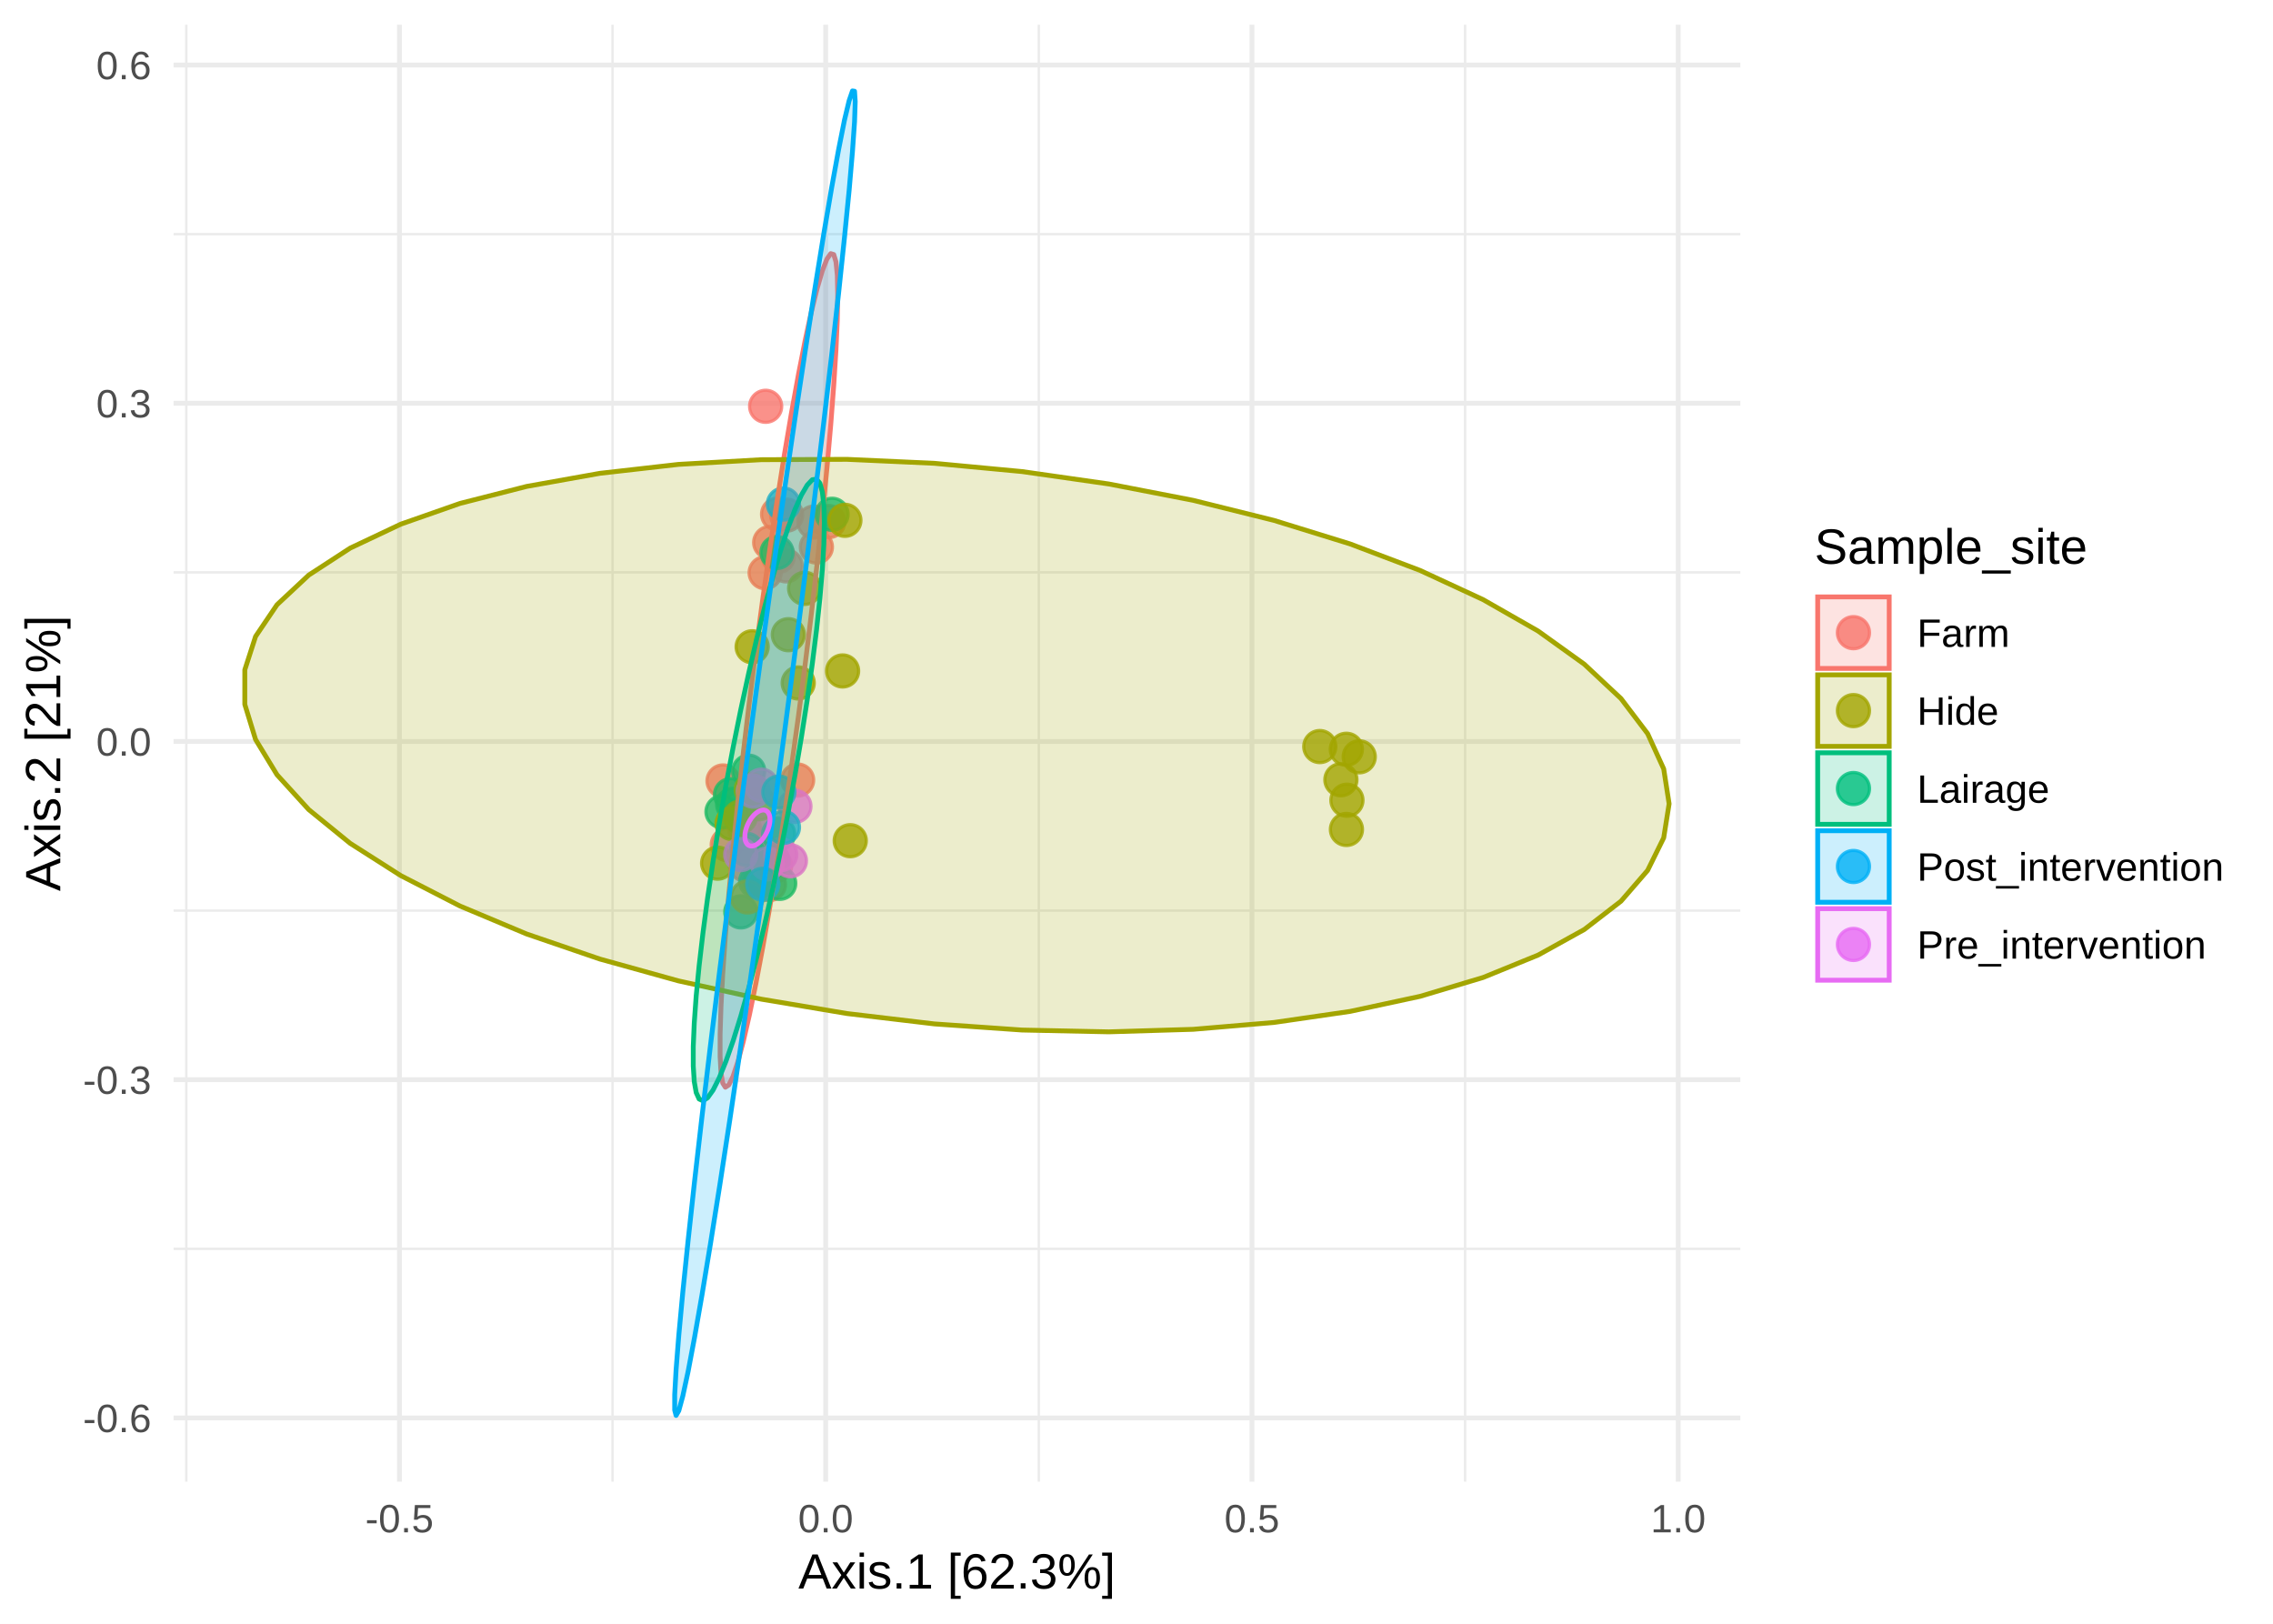
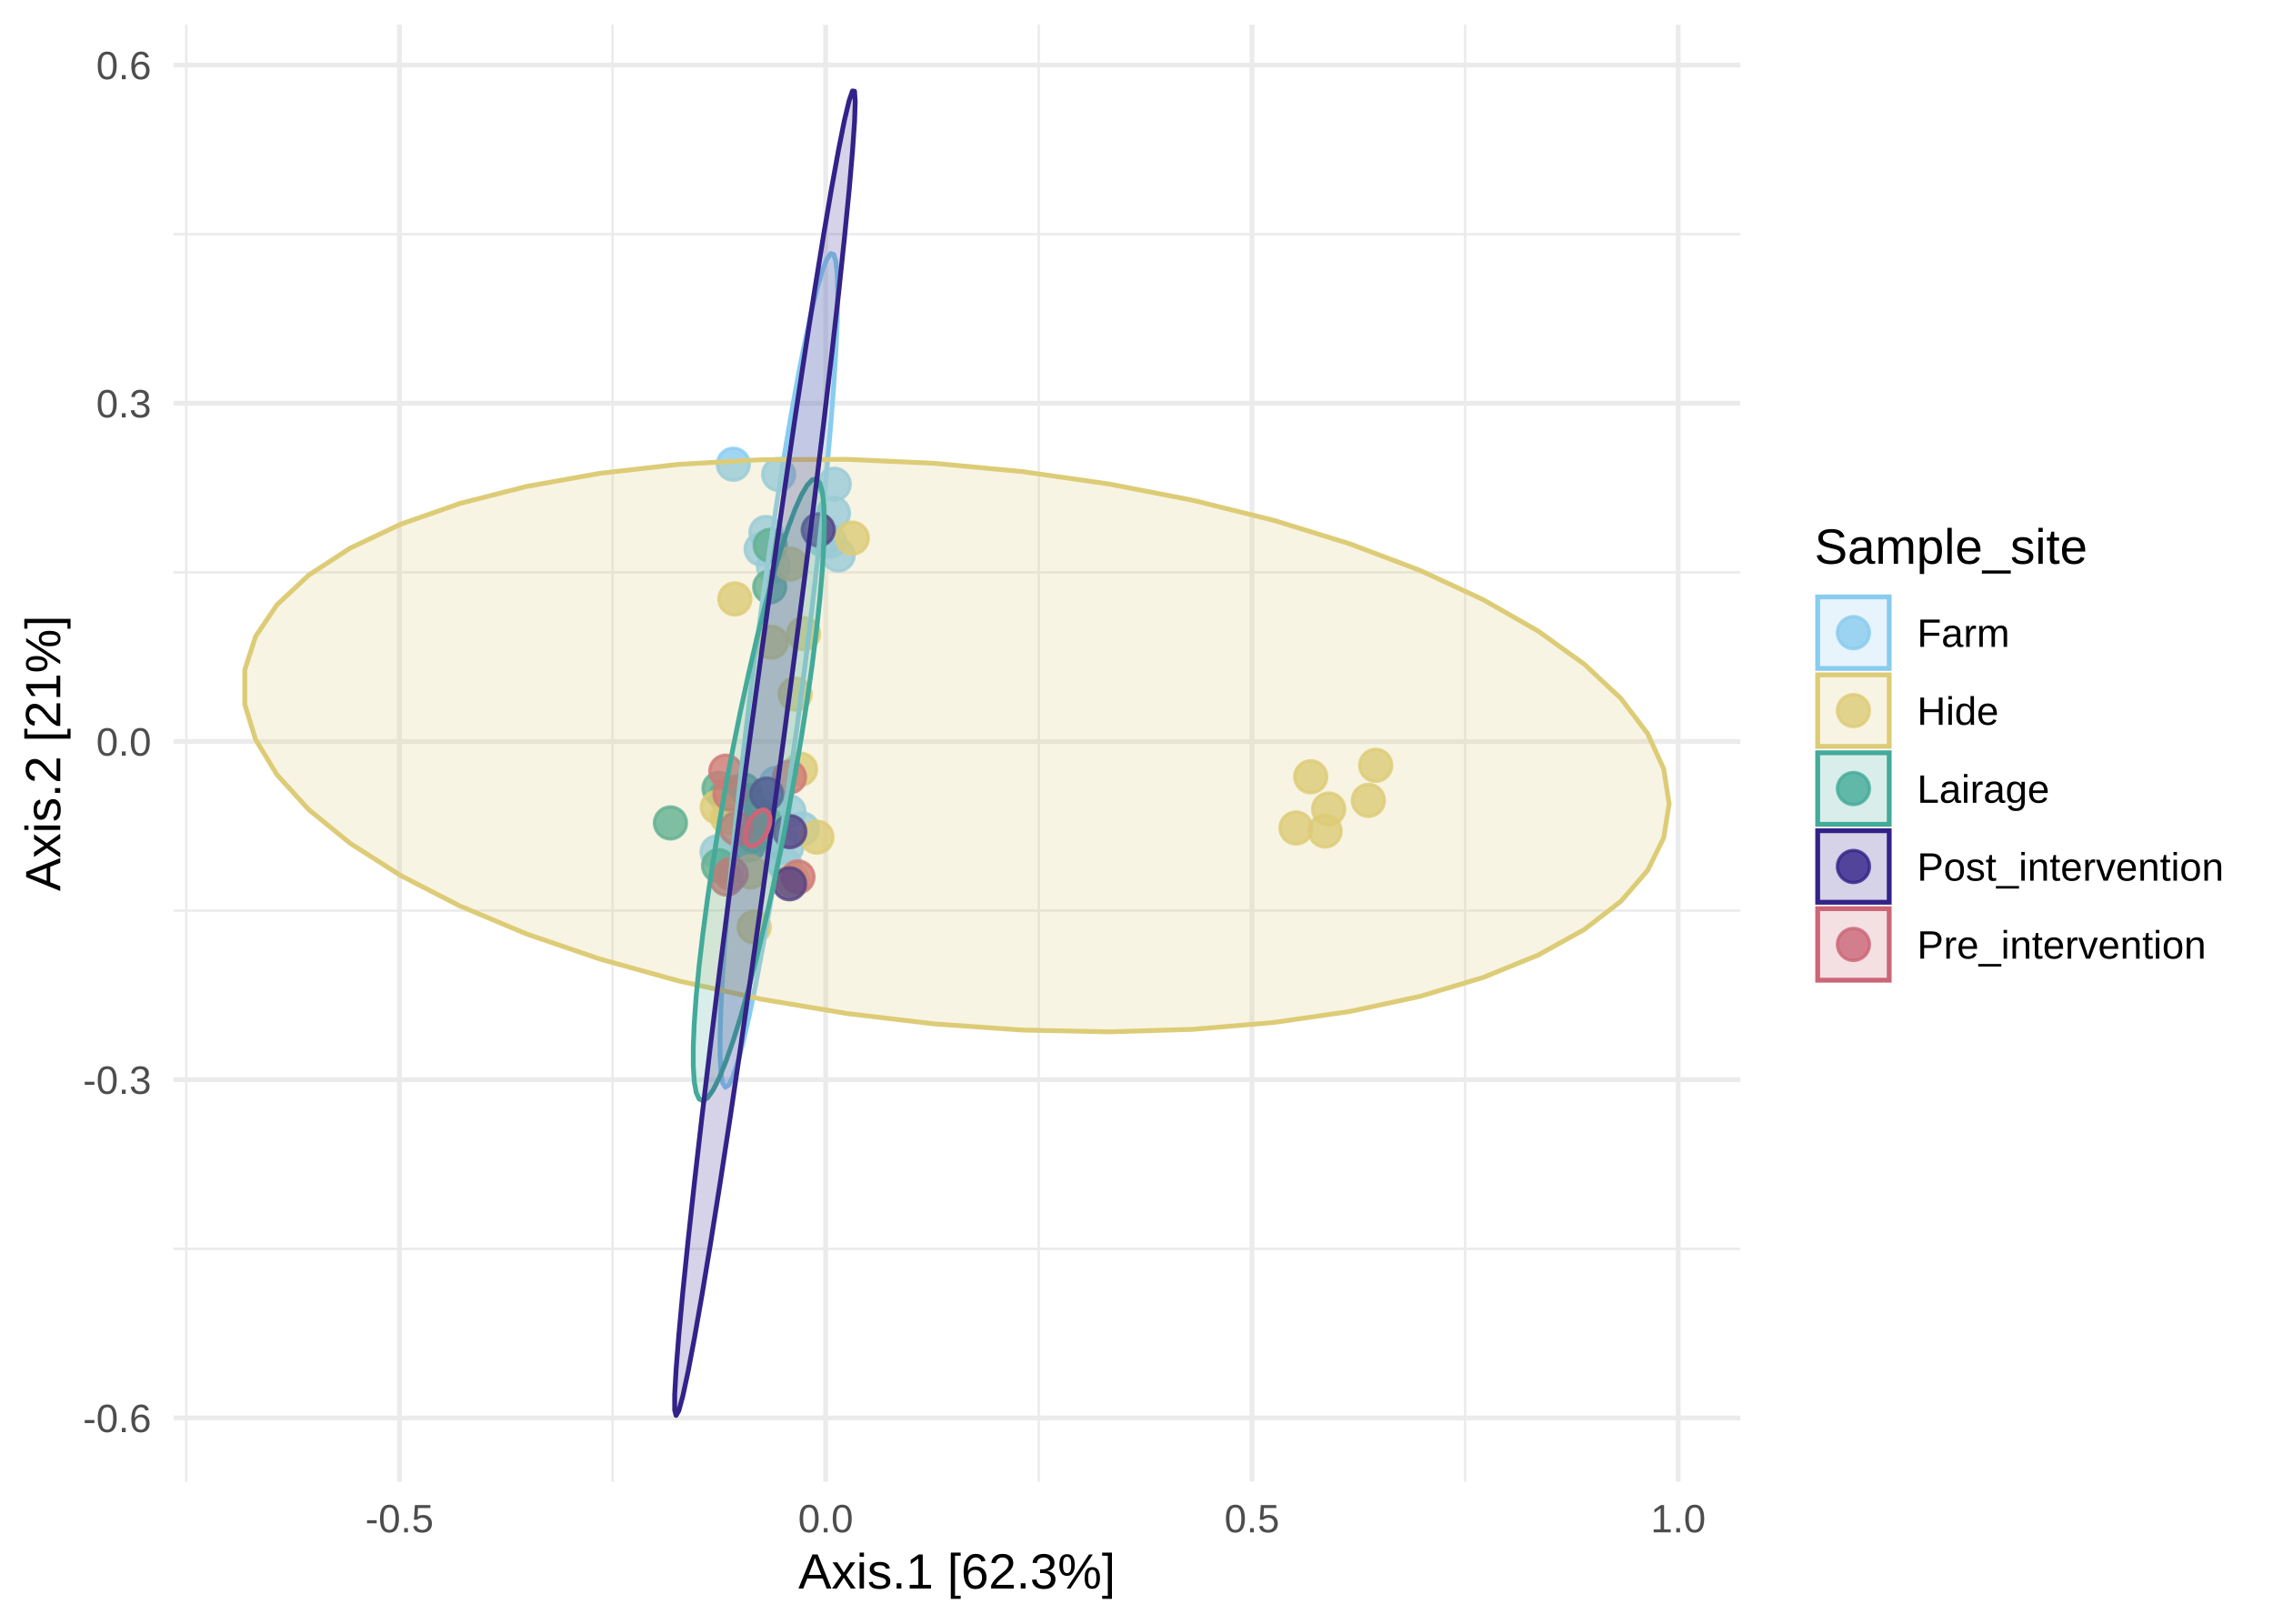
<svg xmlns="http://www.w3.org/2000/svg" width="504.00pt" height="360.00pt" viewBox="0 0 504.00 360.00">
  <g class="svglite">
    <defs>
      <style type="text/css">
    .svglite line, .svglite polyline, .svglite polygon, .svglite path, .svglite rect, .svglite circle {
      fill: none;
      stroke: #000000;
      stroke-linecap: round;
      stroke-linejoin: round;
      stroke-miterlimit: 10.00;
    }
    .svglite text {
      white-space: pre;
    }
    .svglite g.glyphgroup path {
      fill: inherit;
      stroke: none;
    }
  </style>
    </defs>
    <rect width="100%" height="100%" style="stroke: none; fill: #FFFFFF;" />
    <defs>
      <clipPath id="cpMC4wMHw1MDQuMDB8MC4wMHwzNjAuMDA=">
        <rect x="0.00" y="0.00" width="504.00" height="360.00" />
      </clipPath>
    </defs>
    <g clip-path="url(#cpMC4wMHw1MDQuMDB8MC4wMHwzNjAuMDA=)">
      <rect x="0.00" y="0.00" width="504.00" height="360.00" style="stroke-width: 1.07; stroke: none; fill: #FFFFFF;" />
    </g>
    <defs>
      <clipPath id="cpMzguNDl8Mzg1Ljg5fDUuNDh8MzI4LjUw">
        <rect x="38.49" y="5.48" width="347.40" height="323.02" />
      </clipPath>
    </defs>
    <g clip-path="url(#cpMzguNDl8Mzg1Ljg5fDUuNDh8MzI4LjUw)">
      <polyline points="38.49,276.88 385.89,276.88 " style="stroke-width: 0.53; stroke: #EBEBEB; stroke-linecap: butt;" />
      <polyline points="38.49,201.89 385.89,201.89 " style="stroke-width: 0.53; stroke: #EBEBEB; stroke-linecap: butt;" />
      <polyline points="38.49,126.90 385.89,126.90 " style="stroke-width: 0.53; stroke: #EBEBEB; stroke-linecap: butt;" />
      <polyline points="38.49,51.91 385.89,51.91 " style="stroke-width: 0.53; stroke: #EBEBEB; stroke-linecap: butt;" />
      <polyline points="41.31,328.50 41.31,5.48 " style="stroke-width: 0.53; stroke: #EBEBEB; stroke-linecap: butt;" />
      <polyline points="135.82,328.50 135.82,5.48 " style="stroke-width: 0.53; stroke: #EBEBEB; stroke-linecap: butt;" />
      <polyline points="230.34,328.50 230.34,5.48 " style="stroke-width: 0.53; stroke: #EBEBEB; stroke-linecap: butt;" />
      <polyline points="324.86,328.50 324.86,5.48 " style="stroke-width: 0.53; stroke: #EBEBEB; stroke-linecap: butt;" />
      <polyline points="38.49,314.37 385.89,314.37 " style="stroke-width: 1.07; stroke: #EBEBEB; stroke-linecap: butt;" />
      <polyline points="38.49,239.38 385.89,239.38 " style="stroke-width: 1.07; stroke: #EBEBEB; stroke-linecap: butt;" />
      <polyline points="38.49,164.39 385.89,164.39 " style="stroke-width: 1.07; stroke: #EBEBEB; stroke-linecap: butt;" />
      <polyline points="38.49,89.40 385.89,89.40 " style="stroke-width: 1.07; stroke: #EBEBEB; stroke-linecap: butt;" />
      <polyline points="38.49,14.42 385.89,14.42 " style="stroke-width: 1.07; stroke: #EBEBEB; stroke-linecap: butt;" />
      <polyline points="88.57,328.50 88.57,5.48 " style="stroke-width: 1.07; stroke: #EBEBEB; stroke-linecap: butt;" />
      <polyline points="183.08,328.50 183.08,5.48 " style="stroke-width: 1.07; stroke: #EBEBEB; stroke-linecap: butt;" />
      <polyline points="277.60,328.50 277.60,5.48 " style="stroke-width: 1.07; stroke: #EBEBEB; stroke-linecap: butt;" />
      <polyline points="372.11,328.50 372.11,5.48 " style="stroke-width: 1.07; stroke: #EBEBEB; stroke-linecap: butt;" />
-       <circle cx="174.43" cy="114.21" r="3.56" style="stroke-width: 0.71; stroke: #F8766D; stroke-opacity: 0.80; fill: #F8766D; fill-opacity: 0.80;" />
-       <circle cx="176.86" cy="172.95" r="3.56" style="stroke-width: 0.71; stroke: #F8766D; stroke-opacity: 0.80; fill: #F8766D; fill-opacity: 0.80;" />
-       <circle cx="165.08" cy="183.69" r="3.56" style="stroke-width: 0.71; stroke: #F8766D; stroke-opacity: 0.80; fill: #F8766D; fill-opacity: 0.80;" />
-       <circle cx="160.32" cy="173.15" r="3.56" style="stroke-width: 0.71; stroke: #F8766D; stroke-opacity: 0.80; fill: #F8766D; fill-opacity: 0.80;" />
-       <circle cx="170.09" cy="190.52" r="3.56" style="stroke-width: 0.71; stroke: #F8766D; stroke-opacity: 0.80; fill: #F8766D; fill-opacity: 0.80;" />
-       <circle cx="167.70" cy="182.89" r="3.56" style="stroke-width: 0.71; stroke: #F8766D; stroke-opacity: 0.80; fill: #F8766D; fill-opacity: 0.80;" />
-       <circle cx="174.32" cy="125.46" r="3.56" style="stroke-width: 0.71; stroke: #F8766D; stroke-opacity: 0.80; fill: #F8766D; fill-opacity: 0.80;" />
-       <circle cx="165.29" cy="191.82" r="3.56" style="stroke-width: 0.71; stroke: #F8766D; stroke-opacity: 0.80; fill: #F8766D; fill-opacity: 0.80;" />
-       <circle cx="161.26" cy="187.27" r="3.56" style="stroke-width: 0.71; stroke: #F8766D; stroke-opacity: 0.80; fill: #F8766D; fill-opacity: 0.80;" />
-       <circle cx="171.97" cy="191.94" r="3.56" style="stroke-width: 0.71; stroke: #F8766D; stroke-opacity: 0.80; fill: #F8766D; fill-opacity: 0.80;" />
-       <circle cx="183.79" cy="115.64" r="3.56" style="stroke-width: 0.71; stroke: #F8766D; stroke-opacity: 0.80; fill: #F8766D; fill-opacity: 0.80;" />
-       <circle cx="169.77" cy="90.08" r="3.56" style="stroke-width: 0.71; stroke: #F8766D; stroke-opacity: 0.80; fill: #F8766D; fill-opacity: 0.80;" />
-       <circle cx="172.57" cy="123.37" r="3.56" style="stroke-width: 0.71; stroke: #F8766D; stroke-opacity: 0.80; fill: #F8766D; fill-opacity: 0.80;" />
-       <circle cx="181.02" cy="121.28" r="3.56" style="stroke-width: 0.71; stroke: #F8766D; stroke-opacity: 0.80; fill: #F8766D; fill-opacity: 0.80;" />
-       <circle cx="170.67" cy="120.28" r="3.56" style="stroke-width: 0.71; stroke: #F8766D; stroke-opacity: 0.80; fill: #F8766D; fill-opacity: 0.80;" />
-       <circle cx="172.42" cy="114.00" r="3.56" style="stroke-width: 0.71; stroke: #F8766D; stroke-opacity: 0.80; fill: #F8766D; fill-opacity: 0.80;" />
-       <circle cx="169.66" cy="126.98" r="3.56" style="stroke-width: 0.71; stroke: #F8766D; stroke-opacity: 0.80; fill: #F8766D; fill-opacity: 0.80;" />
-       <circle cx="180.47" cy="115.75" r="3.56" style="stroke-width: 0.71; stroke: #F8766D; stroke-opacity: 0.80; fill: #F8766D; fill-opacity: 0.80;" />
-       <circle cx="170.61" cy="196.12" r="3.56" style="stroke-width: 0.71; stroke: #F8766D; stroke-opacity: 0.80; fill: #F8766D; fill-opacity: 0.80;" />
-       <circle cx="172.29" cy="122.49" r="3.56" style="stroke-width: 0.71; stroke: #00BF7D; stroke-opacity: 0.80; fill: #00BF7D; fill-opacity: 0.80;" />
-       <circle cx="171.47" cy="190.86" r="3.56" style="stroke-width: 0.71; stroke: #00BF7D; stroke-opacity: 0.80; fill: #00BF7D; fill-opacity: 0.80;" />
-       <circle cx="172.65" cy="184.90" r="3.56" style="stroke-width: 0.71; stroke: #00BF7D; stroke-opacity: 0.80; fill: #00BF7D; fill-opacity: 0.80;" />
-       <circle cx="160.09" cy="179.98" r="3.56" style="stroke-width: 0.71; stroke: #00BF7D; stroke-opacity: 0.80; fill: #00BF7D; fill-opacity: 0.80;" />
-       <circle cx="164.27" cy="202.18" r="3.56" style="stroke-width: 0.71; stroke: #00BF7D; stroke-opacity: 0.80; fill: #00BF7D; fill-opacity: 0.80;" />
-       <circle cx="165.54" cy="188.31" r="3.56" style="stroke-width: 0.71; stroke: #00BF7D; stroke-opacity: 0.80; fill: #00BF7D; fill-opacity: 0.80;" />
-       <circle cx="172.89" cy="195.85" r="3.56" style="stroke-width: 0.71; stroke: #00BF7D; stroke-opacity: 0.80; fill: #00BF7D; fill-opacity: 0.80;" />
-       <circle cx="161.98" cy="176.19" r="3.56" style="stroke-width: 0.71; stroke: #00BF7D; stroke-opacity: 0.80; fill: #00BF7D; fill-opacity: 0.80;" />
-       <circle cx="168.32" cy="195.52" r="3.56" style="stroke-width: 0.71; stroke: #00BF7D; stroke-opacity: 0.80; fill: #00BF7D; fill-opacity: 0.80;" />
-       <circle cx="167.56" cy="195.42" r="3.56" style="stroke-width: 0.71; stroke: #00BF7D; stroke-opacity: 0.80; fill: #00BF7D; fill-opacity: 0.80;" />
-       <circle cx="184.50" cy="114.02" r="3.56" style="stroke-width: 0.71; stroke: #00BF7D; stroke-opacity: 0.80; fill: #00BF7D; fill-opacity: 0.80;" />
-       <circle cx="166.01" cy="170.98" r="3.56" style="stroke-width: 0.71; stroke: #00BF7D; stroke-opacity: 0.80; fill: #00BF7D; fill-opacity: 0.80;" />
-       <circle cx="162.46" cy="178.35" r="3.56" style="stroke-width: 0.71; stroke: #00BF7D; stroke-opacity: 0.80; fill: #00BF7D; fill-opacity: 0.80;" />
-       <circle cx="159.12" cy="191.37" r="3.56" style="stroke-width: 0.71; stroke: #A3A500; stroke-opacity: 0.80; fill: #A3A500; fill-opacity: 0.80;" />
-       <circle cx="188.53" cy="186.39" r="3.56" style="stroke-width: 0.71; stroke: #A3A500; stroke-opacity: 0.80; fill: #A3A500; fill-opacity: 0.80;" />
-       <circle cx="162.32" cy="182.59" r="3.56" style="stroke-width: 0.71; stroke: #A3A500; stroke-opacity: 0.80; fill: #A3A500; fill-opacity: 0.80;" />
-       <circle cx="166.57" cy="175.09" r="3.56" style="stroke-width: 0.71; stroke: #A3A500; stroke-opacity: 0.80; fill: #A3A500; fill-opacity: 0.80;" />
-       <circle cx="165.72" cy="198.86" r="3.56" style="stroke-width: 0.71; stroke: #A3A500; stroke-opacity: 0.80; fill: #A3A500; fill-opacity: 0.80;" />
-       <circle cx="187.34" cy="115.36" r="3.56" style="stroke-width: 0.71; stroke: #A3A500; stroke-opacity: 0.80; fill: #A3A500; fill-opacity: 0.80;" />
-       <circle cx="174.80" cy="140.72" r="3.56" style="stroke-width: 0.71; stroke: #A3A500; stroke-opacity: 0.80; fill: #A3A500; fill-opacity: 0.80;" />
-       <circle cx="178.41" cy="130.45" r="3.56" style="stroke-width: 0.71; stroke: #A3A500; stroke-opacity: 0.80; fill: #A3A500; fill-opacity: 0.80;" />
-       <circle cx="186.83" cy="148.76" r="3.56" style="stroke-width: 0.71; stroke: #A3A500; stroke-opacity: 0.80; fill: #A3A500; fill-opacity: 0.80;" />
-       <circle cx="176.99" cy="151.42" r="3.56" style="stroke-width: 0.71; stroke: #A3A500; stroke-opacity: 0.80; fill: #A3A500; fill-opacity: 0.80;" />
-       <circle cx="297.32" cy="172.88" r="3.56" style="stroke-width: 0.71; stroke: #A3A500; stroke-opacity: 0.80; fill: #A3A500; fill-opacity: 0.80;" />
-       <circle cx="166.78" cy="143.40" r="3.56" style="stroke-width: 0.71; stroke: #A3A500; stroke-opacity: 0.80; fill: #A3A500; fill-opacity: 0.80;" />
-       <circle cx="168.31" cy="178.20" r="3.56" style="stroke-width: 0.71; stroke: #A3A500; stroke-opacity: 0.80; fill: #A3A500; fill-opacity: 0.80;" />
-       <circle cx="298.66" cy="177.42" r="3.56" style="stroke-width: 0.71; stroke: #A3A500; stroke-opacity: 0.80; fill: #A3A500; fill-opacity: 0.80;" />
-       <circle cx="298.55" cy="183.90" r="3.56" style="stroke-width: 0.71; stroke: #A3A500; stroke-opacity: 0.80; fill: #A3A500; fill-opacity: 0.80;" />
-       <circle cx="298.53" cy="166.12" r="3.56" style="stroke-width: 0.71; stroke: #A3A500; stroke-opacity: 0.80; fill: #A3A500; fill-opacity: 0.80;" />
-       <circle cx="301.39" cy="167.79" r="3.56" style="stroke-width: 0.71; stroke: #A3A500; stroke-opacity: 0.80; fill: #A3A500; fill-opacity: 0.80;" />
-       <circle cx="292.64" cy="165.52" r="3.56" style="stroke-width: 0.71; stroke: #A3A500; stroke-opacity: 0.80; fill: #A3A500; fill-opacity: 0.80;" />
-       <circle cx="164.14" cy="181.13" r="3.56" style="stroke-width: 0.71; stroke: #A3A500; stroke-opacity: 0.80; fill: #A3A500; fill-opacity: 0.80;" />
-       <circle cx="176.26" cy="178.77" r="3.56" style="stroke-width: 0.71; stroke: #E76BF3; stroke-opacity: 0.80; fill: #E76BF3; fill-opacity: 0.80;" />
-       <circle cx="175.26" cy="190.85" r="3.56" style="stroke-width: 0.71; stroke: #E76BF3; stroke-opacity: 0.80; fill: #E76BF3; fill-opacity: 0.80;" />
-       <circle cx="167.06" cy="175.41" r="3.56" style="stroke-width: 0.71; stroke: #E76BF3; stroke-opacity: 0.80; fill: #E76BF3; fill-opacity: 0.80;" />
-       <circle cx="164.25" cy="189.46" r="3.56" style="stroke-width: 0.71; stroke: #E76BF3; stroke-opacity: 0.80; fill: #E76BF3; fill-opacity: 0.80;" />
-       <circle cx="173.11" cy="189.49" r="3.56" style="stroke-width: 0.71; stroke: #E76BF3; stroke-opacity: 0.80; fill: #E76BF3; fill-opacity: 0.80;" />
-       <circle cx="170.15" cy="191.53" r="3.56" style="stroke-width: 0.71; stroke: #E76BF3; stroke-opacity: 0.80; fill: #E76BF3; fill-opacity: 0.80;" />
-       <circle cx="168.82" cy="174.08" r="3.56" style="stroke-width: 0.71; stroke: #E76BF3; stroke-opacity: 0.80; fill: #E76BF3; fill-opacity: 0.80;" />
-       <circle cx="172.70" cy="175.61" r="3.56" style="stroke-width: 0.71; stroke: #00B0F6; stroke-opacity: 0.80; fill: #00B0F6; fill-opacity: 0.80;" />
-       <circle cx="173.71" cy="183.43" r="3.56" style="stroke-width: 0.71; stroke: #00B0F6; stroke-opacity: 0.80; fill: #00B0F6; fill-opacity: 0.80;" />
-       <circle cx="173.71" cy="111.75" r="3.56" style="stroke-width: 0.71; stroke: #00B0F6; stroke-opacity: 0.80; fill: #00B0F6; fill-opacity: 0.80;" />
-       <circle cx="169.13" cy="196.06" r="3.56" style="stroke-width: 0.71; stroke: #00B0F6; stroke-opacity: 0.80; fill: #00B0F6; fill-opacity: 0.80;" />
-       <polygon points="185.75,65.31 185.66,61.01 185.36,58.03 184.87,56.43 184.20,56.23 183.36,57.43 182.35,60.01 181.19,63.93 179.91,69.14 178.52,75.55 177.04,83.06 175.49,91.58 173.90,100.95 172.30,111.05 170.70,121.72 169.13,132.80 167.61,144.11 166.17,155.49 164.83,166.77 163.61,177.78 162.53,188.34 161.60,198.30 160.84,207.50 160.26,215.81 159.87,223.11 159.67,229.27 159.67,234.21 159.87,237.86 160.26,240.15 160.84,241.05 161.60,240.55 162.53,238.66 163.61,235.40 164.83,230.83 166.17,225.01 167.61,218.03 169.13,210.00 170.70,201.04 172.30,191.29 173.90,180.88 175.49,169.99 177.04,158.77 178.52,147.40 179.91,136.05 181.19,124.89 182.35,114.09 183.36,103.81 184.20,94.21 184.87,85.43 185.36,77.61 185.66,70.87 185.75,65.31 " style="stroke-width: 1.07; stroke: #F8766D; stroke-linecap: butt; fill: #F8766D; fill-opacity: 0.20;" />
-       <polygon points="370.10,178.21 368.90,170.47 365.33,162.65 359.43,154.88 351.29,147.26 341.05,139.91 328.85,132.94 314.88,126.47 299.35,120.59 282.49,115.38 264.57,110.93 245.85,107.30 226.62,104.55 207.17,102.72 187.79,101.84 168.78,101.92 150.43,102.96 133.01,104.94 116.79,107.84 102.01,111.61 88.90,116.20 77.65,121.52 68.45,127.51 61.42,134.08 56.67,141.11 54.28,148.51 54.28,156.17 56.67,163.96 61.42,171.77 68.45,179.49 77.65,186.98 88.90,194.15 102.01,200.88 116.79,207.08 133.01,212.63 150.43,217.47 168.78,221.52 187.79,224.71 207.17,227.01 226.62,228.37 245.85,228.77 264.57,228.21 282.49,226.69 299.35,224.24 314.88,220.90 328.85,216.72 341.05,211.75 351.29,206.08 359.43,199.80 365.33,192.98 368.90,185.75 370.10,178.21 " style="stroke-width: 1.07; stroke: #A3A500; stroke-linecap: butt; fill: #A3A500; fill-opacity: 0.20;" />
-       <polygon points="182.78,115.90 182.67,112.01 182.34,109.07 181.80,107.13 181.05,106.23 180.11,106.36 178.99,107.55 177.70,109.75 176.27,112.95 174.72,117.08 173.07,122.10 171.35,127.92 169.58,134.46 167.79,141.61 166.01,149.27 164.26,157.32 162.57,165.64 160.96,174.11 159.47,182.59 158.11,190.95 156.90,199.08 155.87,206.84 155.02,214.12 154.37,220.81 153.94,226.81 153.72,232.03 153.72,236.38 153.94,239.80 154.37,242.24 155.02,243.66 155.87,244.05 156.90,243.39 158.11,241.69 159.47,238.99 160.96,235.31 162.57,230.73 164.26,225.30 166.01,219.11 167.79,212.25 169.58,204.83 171.35,196.96 173.07,188.76 174.72,180.35 176.27,171.86 177.70,163.42 178.99,155.16 180.11,147.20 181.05,139.66 181.80,132.66 182.34,126.31 182.67,120.69 182.78,115.90 " style="stroke-width: 1.07; stroke: #00BF7D; stroke-linecap: butt; fill: #00BF7D; fill-opacity: 0.20;" />
-       <polygon points="189.63,22.52 189.48,20.23 189.02,20.16 188.28,22.32 187.24,26.66 185.95,33.14 184.40,41.64 182.63,52.03 180.66,64.17 178.53,77.87 176.25,92.91 173.88,109.08 171.44,126.12 168.98,143.78 166.52,161.79 164.11,179.87 161.79,197.76 159.58,215.19 157.52,231.87 155.65,247.58 153.99,262.06 152.57,275.09 151.40,286.49 150.51,296.07 149.91,303.70 149.60,309.25 149.60,312.64 149.91,313.82 150.51,312.78 151.40,309.52 152.57,304.10 153.99,296.60 155.65,287.13 157.52,275.84 159.58,262.90 161.79,248.50 164.11,232.87 166.52,216.23 168.98,198.85 171.44,180.98 173.88,162.90 176.25,144.88 178.53,127.19 180.66,110.10 182.63,93.87 184.40,78.75 185.95,64.97 187.24,52.73 188.28,42.22 189.02,33.60 189.48,27.00 189.63,22.52 " style="stroke-width: 1.07; stroke: #00B0F6; stroke-linecap: butt; fill: #00B0F6; fill-opacity: 0.20;" />
-       <polygon points="170.73,181.71 170.71,181.29 170.65,180.90 170.54,180.56 170.40,180.26 170.22,180.01 170.00,179.82 169.76,179.68 169.49,179.60 169.19,179.58 168.87,179.63 168.54,179.73 168.20,179.89 167.86,180.11 167.52,180.38 167.18,180.70 166.86,181.06 166.55,181.46 166.27,181.89 166.01,182.35 165.78,182.83 165.58,183.31 165.42,183.81 165.29,184.29 165.21,184.77 165.17,185.23 165.17,185.67 165.21,186.07 165.29,186.44 165.42,186.76 165.58,187.03 165.78,187.25 166.01,187.42 166.27,187.53 166.55,187.58 166.86,187.56 167.18,187.49 167.52,187.36 167.86,187.17 168.20,186.92 168.54,186.63 168.87,186.29 169.19,185.91 169.49,185.49 169.76,185.04 170.00,184.58 170.22,184.09 170.40,183.60 170.54,183.11 170.65,182.63 170.71,182.16 170.73,181.71 " style="stroke-width: 1.07; stroke: #E76BF3; stroke-linecap: butt; fill: #E76BF3; fill-opacity: 0.20;" />
+       <circle cx="171.48" cy="125.61" r="3.56" style="stroke-width: 0.71; stroke: #88CCEE; stroke-opacity: 0.80; fill: #88CCEE; fill-opacity: 0.80;" />
+       <circle cx="177.93" cy="183.79" r="3.56" style="stroke-width: 0.71; stroke: #88CCEE; stroke-opacity: 0.80; fill: #88CCEE; fill-opacity: 0.80;" />
+       <circle cx="171.83" cy="179.33" r="3.56" style="stroke-width: 0.71; stroke: #88CCEE; stroke-opacity: 0.80; fill: #88CCEE; fill-opacity: 0.80;" />
+       <circle cx="162.13" cy="179.95" r="3.56" style="stroke-width: 0.71; stroke: #88CCEE; stroke-opacity: 0.80; fill: #88CCEE; fill-opacity: 0.80;" />
+       <circle cx="172.12" cy="173.64" r="3.56" style="stroke-width: 0.71; stroke: #88CCEE; stroke-opacity: 0.80; fill: #88CCEE; fill-opacity: 0.80;" />
+       <circle cx="174.94" cy="179.91" r="3.56" style="stroke-width: 0.71; stroke: #88CCEE; stroke-opacity: 0.80; fill: #88CCEE; fill-opacity: 0.80;" />
+       <circle cx="184.00" cy="119.99" r="3.56" style="stroke-width: 0.71; stroke: #88CCEE; stroke-opacity: 0.80; fill: #88CCEE; fill-opacity: 0.80;" />
+       <circle cx="159.00" cy="188.87" r="3.56" style="stroke-width: 0.71; stroke: #88CCEE; stroke-opacity: 0.80; fill: #88CCEE; fill-opacity: 0.80;" />
+       <circle cx="161.27" cy="192.79" r="3.56" style="stroke-width: 0.71; stroke: #88CCEE; stroke-opacity: 0.80; fill: #88CCEE; fill-opacity: 0.80;" />
+       <circle cx="174.03" cy="191.72" r="3.56" style="stroke-width: 0.71; stroke: #88CCEE; stroke-opacity: 0.80; fill: #88CCEE; fill-opacity: 0.80;" />
+       <circle cx="172.66" cy="105.20" r="3.56" style="stroke-width: 0.71; stroke: #88CCEE; stroke-opacity: 0.80; fill: #88CCEE; fill-opacity: 0.80;" />
+       <circle cx="162.60" cy="102.93" r="3.56" style="stroke-width: 0.71; stroke: #88CCEE; stroke-opacity: 0.80; fill: #88CCEE; fill-opacity: 0.80;" />
+       <circle cx="169.83" cy="118.05" r="3.56" style="stroke-width: 0.71; stroke: #88CCEE; stroke-opacity: 0.80; fill: #88CCEE; fill-opacity: 0.80;" />
+       <circle cx="185.86" cy="123.04" r="3.56" style="stroke-width: 0.71; stroke: #88CCEE; stroke-opacity: 0.80; fill: #88CCEE; fill-opacity: 0.80;" />
+       <circle cx="182.36" cy="119.68" r="3.56" style="stroke-width: 0.71; stroke: #88CCEE; stroke-opacity: 0.80; fill: #88CCEE; fill-opacity: 0.80;" />
+       <circle cx="184.81" cy="113.80" r="3.56" style="stroke-width: 0.71; stroke: #88CCEE; stroke-opacity: 0.80; fill: #88CCEE; fill-opacity: 0.80;" />
+       <circle cx="168.76" cy="121.73" r="3.56" style="stroke-width: 0.71; stroke: #88CCEE; stroke-opacity: 0.80; fill: #88CCEE; fill-opacity: 0.80;" />
+       <circle cx="184.98" cy="107.36" r="3.56" style="stroke-width: 0.71; stroke: #88CCEE; stroke-opacity: 0.80; fill: #88CCEE; fill-opacity: 0.80;" />
+       <circle cx="174.45" cy="187.85" r="3.56" style="stroke-width: 0.71; stroke: #88CCEE; stroke-opacity: 0.80; fill: #88CCEE; fill-opacity: 0.80;" />
+       <circle cx="170.67" cy="130.12" r="3.56" style="stroke-width: 0.71; stroke: #44AA99; stroke-opacity: 0.80; fill: #44AA99; fill-opacity: 0.80;" />
+       <circle cx="160.99" cy="176.49" r="3.56" style="stroke-width: 0.71; stroke: #44AA99; stroke-opacity: 0.80; fill: #44AA99; fill-opacity: 0.80;" />
+       <circle cx="166.09" cy="187.33" r="3.56" style="stroke-width: 0.71; stroke: #44AA99; stroke-opacity: 0.80; fill: #44AA99; fill-opacity: 0.80;" />
+       <circle cx="159.32" cy="191.92" r="3.56" style="stroke-width: 0.71; stroke: #44AA99; stroke-opacity: 0.80; fill: #44AA99; fill-opacity: 0.80;" />
+       <circle cx="148.66" cy="182.45" r="3.56" style="stroke-width: 0.71; stroke: #44AA99; stroke-opacity: 0.80; fill: #44AA99; fill-opacity: 0.80;" />
+       <circle cx="164.94" cy="175.15" r="3.56" style="stroke-width: 0.71; stroke: #44AA99; stroke-opacity: 0.80; fill: #44AA99; fill-opacity: 0.80;" />
+       <circle cx="162.31" cy="175.72" r="3.56" style="stroke-width: 0.71; stroke: #44AA99; stroke-opacity: 0.80; fill: #44AA99; fill-opacity: 0.80;" />
+       <circle cx="169.48" cy="182.01" r="3.56" style="stroke-width: 0.71; stroke: #44AA99; stroke-opacity: 0.80; fill: #44AA99; fill-opacity: 0.80;" />
+       <circle cx="168.68" cy="181.03" r="3.56" style="stroke-width: 0.71; stroke: #44AA99; stroke-opacity: 0.80; fill: #44AA99; fill-opacity: 0.80;" />
+       <circle cx="167.18" cy="185.29" r="3.56" style="stroke-width: 0.71; stroke: #44AA99; stroke-opacity: 0.80; fill: #44AA99; fill-opacity: 0.80;" />
+       <circle cx="170.78" cy="120.91" r="3.56" style="stroke-width: 0.71; stroke: #44AA99; stroke-opacity: 0.80; fill: #44AA99; fill-opacity: 0.80;" />
+       <circle cx="165.70" cy="177.46" r="3.56" style="stroke-width: 0.71; stroke: #44AA99; stroke-opacity: 0.80; fill: #44AA99; fill-opacity: 0.80;" />
+       <circle cx="159.43" cy="174.81" r="3.56" style="stroke-width: 0.71; stroke: #44AA99; stroke-opacity: 0.80; fill: #44AA99; fill-opacity: 0.80;" />
+       <circle cx="175.78" cy="195.24" r="3.56" style="stroke-width: 0.71; stroke: #DDCC77; stroke-opacity: 0.80; fill: #DDCC77; fill-opacity: 0.80;" />
+       <circle cx="177.52" cy="170.55" r="3.56" style="stroke-width: 0.71; stroke: #DDCC77; stroke-opacity: 0.80; fill: #DDCC77; fill-opacity: 0.80;" />
+       <circle cx="161.27" cy="181.29" r="3.56" style="stroke-width: 0.71; stroke: #DDCC77; stroke-opacity: 0.80; fill: #DDCC77; fill-opacity: 0.80;" />
+       <circle cx="159.05" cy="178.95" r="3.56" style="stroke-width: 0.71; stroke: #DDCC77; stroke-opacity: 0.80; fill: #DDCC77; fill-opacity: 0.80;" />
+       <circle cx="167.23" cy="205.53" r="3.56" style="stroke-width: 0.71; stroke: #DDCC77; stroke-opacity: 0.80; fill: #DDCC77; fill-opacity: 0.80;" />
+       <circle cx="188.99" cy="119.31" r="3.56" style="stroke-width: 0.71; stroke: #DDCC77; stroke-opacity: 0.80; fill: #DDCC77; fill-opacity: 0.80;" />
+       <circle cx="171.05" cy="142.40" r="3.56" style="stroke-width: 0.71; stroke: #DDCC77; stroke-opacity: 0.80; fill: #DDCC77; fill-opacity: 0.80;" />
+       <circle cx="175.21" cy="125.05" r="3.56" style="stroke-width: 0.71; stroke: #DDCC77; stroke-opacity: 0.80; fill: #DDCC77; fill-opacity: 0.80;" />
+       <circle cx="176.31" cy="153.87" r="3.56" style="stroke-width: 0.71; stroke: #DDCC77; stroke-opacity: 0.80; fill: #DDCC77; fill-opacity: 0.80;" />
+       <circle cx="178.19" cy="140.49" r="3.56" style="stroke-width: 0.71; stroke: #DDCC77; stroke-opacity: 0.80; fill: #DDCC77; fill-opacity: 0.80;" />
+       <circle cx="294.61" cy="179.38" r="3.56" style="stroke-width: 0.71; stroke: #DDCC77; stroke-opacity: 0.80; fill: #DDCC77; fill-opacity: 0.80;" />
+       <circle cx="162.94" cy="132.79" r="3.56" style="stroke-width: 0.71; stroke: #DDCC77; stroke-opacity: 0.80; fill: #DDCC77; fill-opacity: 0.80;" />
+       <circle cx="181.14" cy="185.61" r="3.56" style="stroke-width: 0.71; stroke: #DDCC77; stroke-opacity: 0.80; fill: #DDCC77; fill-opacity: 0.80;" />
+       <circle cx="287.37" cy="183.57" r="3.56" style="stroke-width: 0.71; stroke: #DDCC77; stroke-opacity: 0.80; fill: #DDCC77; fill-opacity: 0.80;" />
+       <circle cx="290.63" cy="172.22" r="3.56" style="stroke-width: 0.71; stroke: #DDCC77; stroke-opacity: 0.80; fill: #DDCC77; fill-opacity: 0.80;" />
+       <circle cx="303.41" cy="177.45" r="3.56" style="stroke-width: 0.71; stroke: #DDCC77; stroke-opacity: 0.80; fill: #DDCC77; fill-opacity: 0.80;" />
+       <circle cx="293.82" cy="184.24" r="3.56" style="stroke-width: 0.71; stroke: #DDCC77; stroke-opacity: 0.80; fill: #DDCC77; fill-opacity: 0.80;" />
+       <circle cx="305.04" cy="169.68" r="3.56" style="stroke-width: 0.71; stroke: #DDCC77; stroke-opacity: 0.80; fill: #DDCC77; fill-opacity: 0.80;" />
+       <circle cx="166.40" cy="193.31" r="3.56" style="stroke-width: 0.71; stroke: #DDCC77; stroke-opacity: 0.80; fill: #DDCC77; fill-opacity: 0.80;" />
+       <circle cx="163.29" cy="183.70" r="3.56" style="stroke-width: 0.71; stroke: #CC6677; stroke-opacity: 0.80; fill: #CC6677; fill-opacity: 0.80;" />
+       <circle cx="176.94" cy="194.42" r="3.56" style="stroke-width: 0.71; stroke: #CC6677; stroke-opacity: 0.80; fill: #CC6677; fill-opacity: 0.80;" />
+       <circle cx="175.07" cy="172.29" r="3.56" style="stroke-width: 0.71; stroke: #CC6677; stroke-opacity: 0.80; fill: #CC6677; fill-opacity: 0.80;" />
+       <circle cx="160.93" cy="170.98" r="3.56" style="stroke-width: 0.71; stroke: #CC6677; stroke-opacity: 0.80; fill: #CC6677; fill-opacity: 0.80;" />
+       <circle cx="162.13" cy="193.78" r="3.56" style="stroke-width: 0.71; stroke: #CC6677; stroke-opacity: 0.80; fill: #CC6677; fill-opacity: 0.80;" />
+       <circle cx="161.12" cy="194.91" r="3.56" style="stroke-width: 0.71; stroke: #CC6677; stroke-opacity: 0.80; fill: #CC6677; fill-opacity: 0.80;" />
+       <circle cx="161.86" cy="176.05" r="3.56" style="stroke-width: 0.71; stroke: #CC6677; stroke-opacity: 0.80; fill: #CC6677; fill-opacity: 0.80;" />
+       <circle cx="170.00" cy="176.06" r="3.56" style="stroke-width: 0.71; stroke: #332288; stroke-opacity: 0.80; fill: #332288; fill-opacity: 0.80;" />
+       <circle cx="175.13" cy="184.38" r="3.56" style="stroke-width: 0.71; stroke: #332288; stroke-opacity: 0.80; fill: #332288; fill-opacity: 0.80;" />
+       <circle cx="181.43" cy="117.48" r="3.56" style="stroke-width: 0.71; stroke: #332288; stroke-opacity: 0.80; fill: #332288; fill-opacity: 0.80;" />
+       <circle cx="175.06" cy="195.94" r="3.56" style="stroke-width: 0.71; stroke: #332288; stroke-opacity: 0.80; fill: #332288; fill-opacity: 0.80;" />
+       <polygon points="185.75,65.31 185.66,61.01 185.36,58.03 184.87,56.43 184.20,56.23 183.36,57.43 182.35,60.01 181.19,63.93 179.91,69.14 178.52,75.55 177.04,83.06 175.49,91.58 173.90,100.95 172.30,111.05 170.70,121.72 169.13,132.80 167.61,144.11 166.17,155.49 164.83,166.77 163.61,177.78 162.53,188.34 161.60,198.30 160.84,207.50 160.26,215.81 159.87,223.11 159.67,229.27 159.67,234.21 159.87,237.86 160.26,240.15 160.84,241.05 161.60,240.55 162.53,238.66 163.61,235.40 164.83,230.83 166.17,225.01 167.61,218.03 169.13,210.00 170.70,201.04 172.30,191.29 173.90,180.88 175.49,169.99 177.04,158.77 178.52,147.40 179.91,136.05 181.19,124.89 182.35,114.09 183.36,103.81 184.20,94.21 184.87,85.43 185.36,77.61 185.66,70.87 185.75,65.31 " style="stroke-width: 1.07; stroke: #88CCEE; stroke-linecap: butt; fill: #88CCEE; fill-opacity: 0.20;" />
+       <polygon points="370.10,178.21 368.90,170.47 365.33,162.65 359.43,154.88 351.29,147.26 341.05,139.91 328.85,132.94 314.88,126.47 299.35,120.59 282.49,115.38 264.57,110.93 245.85,107.30 226.62,104.55 207.17,102.72 187.79,101.84 168.78,101.92 150.43,102.96 133.01,104.94 116.79,107.84 102.01,111.61 88.90,116.20 77.65,121.52 68.45,127.51 61.42,134.08 56.67,141.11 54.28,148.51 54.28,156.17 56.67,163.96 61.42,171.77 68.45,179.49 77.65,186.98 88.90,194.15 102.01,200.88 116.79,207.08 133.01,212.63 150.43,217.47 168.78,221.52 187.79,224.71 207.17,227.01 226.62,228.37 245.85,228.77 264.57,228.21 282.49,226.69 299.35,224.24 314.88,220.90 328.85,216.72 341.05,211.75 351.29,206.08 359.43,199.80 365.33,192.98 368.90,185.75 370.10,178.21 " style="stroke-width: 1.07; stroke: #DDCC77; stroke-linecap: butt; fill: #DDCC77; fill-opacity: 0.20;" />
+       <polygon points="182.78,115.90 182.67,112.01 182.34,109.07 181.80,107.13 181.05,106.23 180.11,106.36 178.99,107.55 177.70,109.75 176.27,112.95 174.72,117.08 173.07,122.10 171.35,127.92 169.58,134.46 167.79,141.61 166.01,149.27 164.26,157.32 162.57,165.64 160.96,174.11 159.47,182.59 158.11,190.95 156.90,199.08 155.87,206.84 155.02,214.12 154.37,220.81 153.94,226.81 153.72,232.03 153.72,236.38 153.94,239.80 154.37,242.24 155.02,243.66 155.87,244.05 156.90,243.39 158.11,241.69 159.47,238.99 160.96,235.31 162.57,230.73 164.26,225.30 166.01,219.11 167.79,212.25 169.58,204.83 171.35,196.96 173.07,188.76 174.72,180.35 176.27,171.86 177.70,163.42 178.99,155.16 180.11,147.20 181.05,139.66 181.80,132.66 182.34,126.31 182.67,120.69 182.78,115.90 " style="stroke-width: 1.07; stroke: #44AA99; stroke-linecap: butt; fill: #44AA99; fill-opacity: 0.20;" />
+       <polygon points="189.63,22.52 189.48,20.23 189.02,20.16 188.28,22.32 187.24,26.66 185.95,33.14 184.40,41.64 182.63,52.03 180.66,64.17 178.53,77.87 176.25,92.91 173.88,109.08 171.44,126.12 168.98,143.78 166.52,161.79 164.11,179.87 161.79,197.76 159.58,215.19 157.52,231.87 155.65,247.58 153.99,262.06 152.57,275.09 151.40,286.49 150.51,296.07 149.91,303.70 149.60,309.25 149.60,312.64 149.91,313.82 150.51,312.78 151.40,309.52 152.57,304.10 153.99,296.60 155.65,287.13 157.52,275.84 159.58,262.90 161.79,248.50 164.11,232.87 166.52,216.23 168.98,198.85 171.44,180.98 173.88,162.90 176.25,144.88 178.53,127.19 180.66,110.10 182.63,93.87 184.40,78.75 185.95,64.97 187.24,52.73 188.28,42.22 189.02,33.60 189.48,27.00 189.63,22.52 " style="stroke-width: 1.07; stroke: #332288; stroke-linecap: butt; fill: #332288; fill-opacity: 0.20;" />
+       <polygon points="170.73,181.71 170.71,181.29 170.65,180.90 170.54,180.56 170.40,180.26 170.22,180.01 170.00,179.82 169.76,179.68 169.49,179.60 169.19,179.58 168.87,179.63 168.54,179.73 168.20,179.89 167.86,180.11 167.52,180.38 167.18,180.70 166.86,181.06 166.55,181.46 166.27,181.89 166.01,182.35 165.78,182.83 165.58,183.31 165.42,183.81 165.29,184.29 165.21,184.77 165.17,185.23 165.17,185.67 165.21,186.07 165.29,186.44 165.42,186.76 165.58,187.03 165.78,187.25 166.01,187.42 166.27,187.53 166.55,187.58 166.86,187.56 167.18,187.49 167.52,187.36 167.86,187.17 168.20,186.92 168.54,186.63 168.87,186.29 169.19,185.91 169.49,185.49 169.76,185.04 170.00,184.58 170.22,184.09 170.40,183.60 170.54,183.11 170.65,182.63 170.71,182.16 170.73,181.71 " style="stroke-width: 1.07; stroke: #CC6677; stroke-linecap: butt; fill: #CC6677; fill-opacity: 0.20;" />
    </g>
    <g clip-path="url(#cpMC4wMHw1MDQuMDB8MC4wMHwzNjAuMDA=)">
      <text x="33.56" y="317.52" text-anchor="end" style="font-size: 8.80px;fill: #4D4D4D; font-family: &quot;Arial&quot;;" textLength="15.14px" lengthAdjust="spacingAndGlyphs">-0.6</text>
      <text x="33.56" y="242.53" text-anchor="end" style="font-size: 8.80px;fill: #4D4D4D; font-family: &quot;Arial&quot;;" textLength="15.14px" lengthAdjust="spacingAndGlyphs">-0.3</text>
      <text x="33.56" y="167.54" text-anchor="end" style="font-size: 8.80px;fill: #4D4D4D; font-family: &quot;Arial&quot;;" textLength="12.22px" lengthAdjust="spacingAndGlyphs">0.0</text>
      <text x="33.56" y="92.55" text-anchor="end" style="font-size: 8.80px;fill: #4D4D4D; font-family: &quot;Arial&quot;;" textLength="12.22px" lengthAdjust="spacingAndGlyphs">0.3</text>
      <text x="33.56" y="17.57" text-anchor="end" style="font-size: 8.80px;fill: #4D4D4D; font-family: &quot;Arial&quot;;" textLength="12.22px" lengthAdjust="spacingAndGlyphs">0.6</text>
      <text x="88.57" y="339.74" text-anchor="middle" style="font-size: 8.80px;fill: #4D4D4D; font-family: &quot;Arial&quot;;" textLength="15.14px" lengthAdjust="spacingAndGlyphs">-0.5</text>
      <text x="183.08" y="339.74" text-anchor="middle" style="font-size: 8.80px;fill: #4D4D4D; font-family: &quot;Arial&quot;;" textLength="12.22px" lengthAdjust="spacingAndGlyphs">0.0</text>
      <text x="277.60" y="339.74" text-anchor="middle" style="font-size: 8.80px;fill: #4D4D4D; font-family: &quot;Arial&quot;;" textLength="12.22px" lengthAdjust="spacingAndGlyphs">0.5</text>
      <text x="372.11" y="339.74" text-anchor="middle" style="font-size: 8.80px;fill: #4D4D4D; font-family: &quot;Arial&quot;;" textLength="12.22px" lengthAdjust="spacingAndGlyphs">1.0</text>
      <text x="212.19" y="352.20" text-anchor="middle" style="font-size: 11.00px; font-family: &quot;Arial&quot;;" textLength="70.38px" lengthAdjust="spacingAndGlyphs">Axis.1 [62.3%]</text>
      <text transform="translate(13.36,166.99) rotate(-90)" text-anchor="middle" style="font-size: 11.00px; font-family: &quot;Arial&quot;;" textLength="61.19px" lengthAdjust="spacingAndGlyphs">Axis.2 [21%]</text>
      <text x="402.33" y="124.99" style="font-size: 11.00px; font-family: &quot;Arial&quot;;" textLength="60.56px" lengthAdjust="spacingAndGlyphs">Sample_site</text>
-       <circle cx="410.97" cy="140.27" r="3.56" style="stroke-width: 0.71; stroke: #F8766D; stroke-opacity: 0.80; fill: #F8766D; fill-opacity: 0.80;" />
-       <rect x="403.04" y="132.34" width="15.86" height="15.86" style="stroke-width: 1.07; stroke: #F8766D; stroke-linecap: butt; stroke-linejoin: miter; fill: #F8766D; fill-opacity: 0.20;" />
-       <circle cx="410.97" cy="157.55" r="3.56" style="stroke-width: 0.71; stroke: #A3A500; stroke-opacity: 0.80; fill: #A3A500; fill-opacity: 0.80;" />
-       <rect x="403.04" y="149.62" width="15.86" height="15.86" style="stroke-width: 1.07; stroke: #A3A500; stroke-linecap: butt; stroke-linejoin: miter; fill: #A3A500; fill-opacity: 0.20;" />
-       <circle cx="410.97" cy="174.83" r="3.56" style="stroke-width: 0.71; stroke: #00BF7D; stroke-opacity: 0.80; fill: #00BF7D; fill-opacity: 0.80;" />
-       <rect x="403.04" y="166.90" width="15.86" height="15.86" style="stroke-width: 1.07; stroke: #00BF7D; stroke-linecap: butt; stroke-linejoin: miter; fill: #00BF7D; fill-opacity: 0.20;" />
-       <circle cx="410.97" cy="192.11" r="3.56" style="stroke-width: 0.71; stroke: #00B0F6; stroke-opacity: 0.80; fill: #00B0F6; fill-opacity: 0.80;" />
-       <rect x="403.04" y="184.18" width="15.86" height="15.86" style="stroke-width: 1.07; stroke: #00B0F6; stroke-linecap: butt; stroke-linejoin: miter; fill: #00B0F6; fill-opacity: 0.20;" />
-       <circle cx="410.97" cy="209.39" r="3.56" style="stroke-width: 0.71; stroke: #E76BF3; stroke-opacity: 0.80; fill: #E76BF3; fill-opacity: 0.80;" />
-       <rect x="403.04" y="201.46" width="15.86" height="15.86" style="stroke-width: 1.07; stroke: #E76BF3; stroke-linecap: butt; stroke-linejoin: miter; fill: #E76BF3; fill-opacity: 0.20;" />
+       <circle cx="410.97" cy="140.27" r="3.56" style="stroke-width: 0.71; stroke: #88CCEE; stroke-opacity: 0.80; fill: #88CCEE; fill-opacity: 0.80;" />
+       <rect x="403.04" y="132.34" width="15.86" height="15.86" style="stroke-width: 1.07; stroke: #88CCEE; stroke-linecap: butt; stroke-linejoin: miter; fill: #88CCEE; fill-opacity: 0.20;" />
+       <circle cx="410.97" cy="157.55" r="3.56" style="stroke-width: 0.71; stroke: #DDCC77; stroke-opacity: 0.80; fill: #DDCC77; fill-opacity: 0.80;" />
+       <rect x="403.04" y="149.62" width="15.86" height="15.86" style="stroke-width: 1.07; stroke: #DDCC77; stroke-linecap: butt; stroke-linejoin: miter; fill: #DDCC77; fill-opacity: 0.20;" />
+       <circle cx="410.97" cy="174.83" r="3.56" style="stroke-width: 0.71; stroke: #44AA99; stroke-opacity: 0.80; fill: #44AA99; fill-opacity: 0.80;" />
+       <rect x="403.04" y="166.90" width="15.86" height="15.86" style="stroke-width: 1.07; stroke: #44AA99; stroke-linecap: butt; stroke-linejoin: miter; fill: #44AA99; fill-opacity: 0.20;" />
+       <circle cx="410.97" cy="192.11" r="3.56" style="stroke-width: 0.71; stroke: #332288; stroke-opacity: 0.80; fill: #332288; fill-opacity: 0.80;" />
+       <rect x="403.04" y="184.18" width="15.86" height="15.86" style="stroke-width: 1.07; stroke: #332288; stroke-linecap: butt; stroke-linejoin: miter; fill: #332288; fill-opacity: 0.20;" />
+       <circle cx="410.97" cy="209.39" r="3.56" style="stroke-width: 0.71; stroke: #CC6677; stroke-opacity: 0.80; fill: #CC6677; fill-opacity: 0.80;" />
+       <rect x="403.04" y="201.46" width="15.86" height="15.86" style="stroke-width: 1.07; stroke: #CC6677; stroke-linecap: butt; stroke-linejoin: miter; fill: #CC6677; fill-opacity: 0.20;" />
      <text x="425.09" y="143.42" style="font-size: 8.80px; font-family: &quot;Arial&quot;;" textLength="20.52px" lengthAdjust="spacingAndGlyphs">Farm</text>
      <text x="425.09" y="160.70" style="font-size: 8.80px; font-family: &quot;Arial&quot;;" textLength="18.09px" lengthAdjust="spacingAndGlyphs">Hide</text>
      <text x="425.09" y="177.98" style="font-size: 8.80px; font-family: &quot;Arial&quot;;" textLength="29.33px" lengthAdjust="spacingAndGlyphs">Lairage</text>
      <text x="425.09" y="195.26" style="font-size: 8.80px; font-family: &quot;Arial&quot;;" textLength="67.95px" lengthAdjust="spacingAndGlyphs">Post_intervention</text>
      <text x="425.09" y="212.54" style="font-size: 8.80px; font-family: &quot;Arial&quot;;" textLength="64.03px" lengthAdjust="spacingAndGlyphs">Pre_intervention</text>
    </g>
  </g>
</svg>
